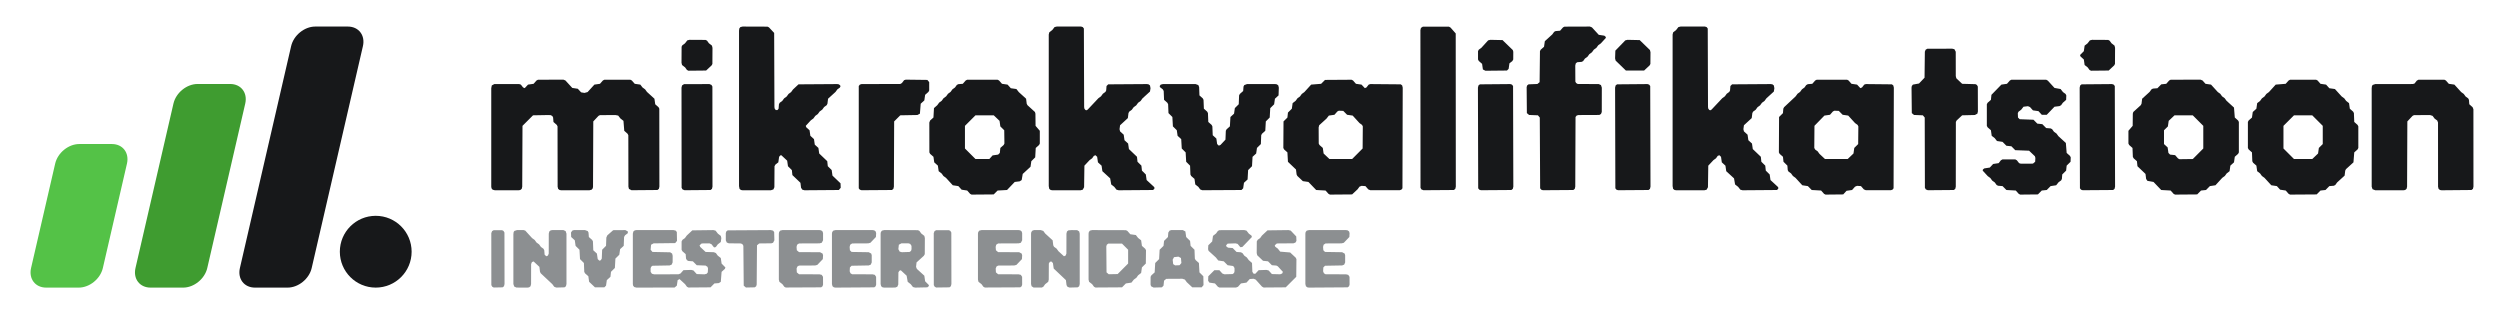
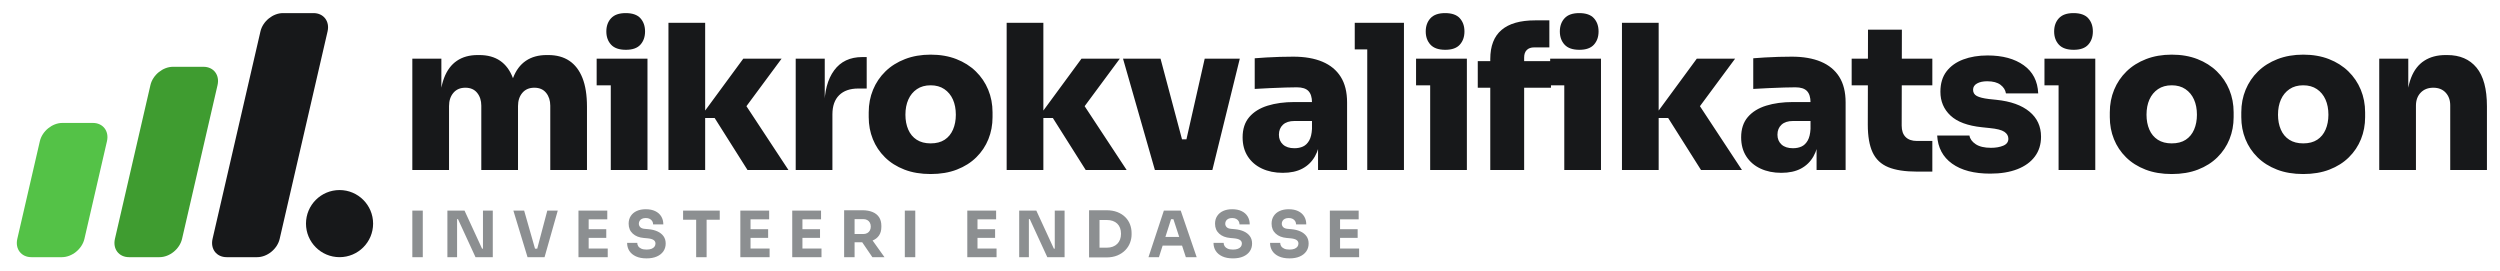
- <svg xmlns="http://www.w3.org/2000/svg" viewBox="-6.00 -6.00 565.03 71.00" role="img" aria-labelledby="tlk dlk" width="565" height="71">
-   <g transform="scale(1.475) translate(9.235,0)">
+ <svg xmlns="http://www.w3.org/2000/svg" viewBox="-6.00 -6.00 1147.22 124.00" role="img" aria-labelledby="tlk dlk" width="1147" height="124">
+   <g transform="scale(2.8) translate(9.235,0)">
    <g transform="skewX(-13)">
      <rect x="0.0" y="18.0" width="11.0" height="22.0" rx="3.0" fill="#54c247" />
      <rect x="16.0" y="8.8" width="11.0" height="31.2" rx="3.0" fill="#3f9c30" />
      <rect x="32.0" y="0.0" width="11.0" height="40.0" rx="3.0" fill="#17181a" />
    </g>
    <circle cx="44.27" cy="34.5" r="5.5" fill="#17181a" />
  </g>
-   <g transform="translate(105.03,0)">
-     <path d="M78.56,36.94L70.81,37.00L70.31,36.87L70.02,36.44L69.88,35.31L68.06,33.57L67.94,32.44L67.06,31.57L66.88,30.31L65.56,29.08L65.31,29.13L65.06,29.44L64.88,30.69L64.23,31.19L64.02,31.56L63.99,36.31L63.77,36.81L63.19,37.00L56.81,37.00L56.44,36.94L56.12,36.69L56.00,36.06L56.00,0.94L56.06,0.44L56.31,0.12L56.81,0.00L62.44,0.02L62.77,0.19L63.94,1.44L64.00,18.19L64.06,18.56L64.31,18.87L64.69,18.87L64.94,18.57L65.02,17.56L65.19,17.23L65.77,16.81L66.19,16.23L66.77,15.81L67.19,15.23L67.77,14.81L68.19,14.23L69.44,13.06L78.19,13.00L78.56,13.06L78.87,13.31L78.92,13.56L78.77,13.81L78.23,14.19L77.81,14.77L76.12,16.31L75.98,17.44L75.81,17.77L75.23,18.19L74.81,18.77L74.23,19.19L73.81,19.77L73.23,20.19L72.81,20.77L72.23,21.19L71.08,22.44L71.19,22.76L71.94,23.44L72.12,24.69L72.94,25.44L73.12,26.69L73.94,27.43L74.12,28.69L75.94,30.43L76.06,31.56L76.94,32.43L77.12,33.69L78.94,35.43L78.98,36.44L78.56,36.94Z M149.56,36.94L141.81,37.00L141.31,36.87L140.81,36.23L140.12,35.69L139.88,34.31L138.12,32.69L137.94,31.44L137.12,30.69L136.94,29.44L136.56,29.08L136.19,29.23L135.81,29.77L135.23,30.19L134.06,31.44L133.99,36.31L133.69,36.87L133.19,37.00L126.81,37.00L126.44,36.94L126.12,36.69L126.00,36.06L126.00,1.81L126.12,1.31L126.81,0.77L127.31,0.12L127.81,0.00L133.31,0.00L133.69,0.12L133.94,0.44L134.00,18.19L134.06,18.56L134.31,18.87L134.56,18.92L134.81,18.76L137.23,16.19L137.81,15.77L138.23,15.19L138.81,14.77L138.98,14.44L139.06,13.44L139.44,13.06L148.19,13.00L148.56,13.06L148.88,13.31L149.00,13.94L148.88,14.69L147.19,16.23L146.77,16.81L146.19,17.23L145.77,17.81L145.19,18.23L144.77,18.81L144.19,19.23L144.02,19.56L143.88,20.69L142.12,22.31L142.00,23.19L142.12,23.69L142.94,24.44L143.12,25.69L143.94,26.44L144.12,27.69L145.94,29.43L146.06,30.56L146.94,31.43L147.06,32.56L147.94,33.43L148.12,34.69L149.87,36.31L149.87,36.69L149.56,36.94Z M217.56,36.94L210.69,36.99L210.23,36.81L210.02,36.44L210.00,0.81L210.12,0.31L210.56,0.02L216.44,0.02L216.81,0.23L217.98,1.56L218.00,36.19L217.88,36.69L217.56,36.94Z M244.56,36.94L237.69,36.99L237.31,36.87L237.06,36.56L236.98,20.56L236.56,20.06L234.56,19.98L234.06,19.56L234.01,13.69L234.12,13.31L234.44,13.06L236.44,12.98L236.94,12.57L237.02,5.56L237.19,5.23L237.94,4.57L238.12,3.31L239.81,1.77L240.23,1.19L240.56,1.02L241.57,0.94L242.23,0.19L242.56,0.02L248.31,0.00L248.77,0.19L250.31,1.87L251.56,2.06L251.87,2.31L251.92,2.56L250.77,3.81L250.19,4.23L249.77,4.81L249.19,5.23L248.77,5.81L248.19,6.23L247.77,6.81L247.19,7.23L246.77,7.81L246.44,7.98L245.44,8.06L245.12,8.31L245.00,8.81L245.02,12.44L245.19,12.76L245.56,12.98L250.31,13.00L250.81,13.23L251.00,13.81L250.99,19.31L250.81,19.76L250.44,19.98L245.69,20.00L245.31,20.12L245.06,20.44L245.00,36.19L244.88,36.69L244.56,36.94Z M290.56,36.94L282.81,37.00L282.31,36.87L281.81,36.23L281.12,35.69L280.88,34.31L279.12,32.69L278.94,31.44L278.12,30.69L277.94,29.44L277.56,29.08L277.19,29.23L276.81,29.77L276.23,30.19L275.06,31.44L274.99,36.31L274.69,36.87L274.19,37.00L267.81,37.00L267.44,36.94L267.12,36.69L267.00,36.06L267.00,1.81L267.12,1.31L267.77,0.81L268.31,0.12L268.81,0.00L274.31,0.00L274.69,0.12L274.94,0.44L275.00,18.19L275.06,18.56L275.31,18.87L275.56,18.92L275.81,18.76L278.23,16.19L278.81,15.77L279.23,15.19L279.81,14.77L279.98,14.44L280.06,13.44L280.44,13.06L289.19,13.00L289.56,13.06L289.88,13.31L290.00,13.94L289.88,14.69L288.19,16.23L287.77,16.81L287.19,17.23L286.77,17.81L286.19,18.23L285.77,18.81L285.19,19.23L285.02,19.56L284.88,20.69L283.12,22.31L283.00,23.19L283.12,23.69L283.94,24.44L284.12,25.69L284.94,26.44L285.12,27.69L286.94,29.43L287.06,30.56L287.94,31.43L288.06,32.56L288.94,33.43L289.12,34.69L290.87,36.31L290.87,36.69L290.56,36.94Z M48.56,9.94L44.56,9.98L44.23,9.81L43.81,9.23L43.12,8.69L43.00,8.19L43.02,4.56L43.19,4.23L43.77,3.81L44.31,3.12L44.81,3.00L48.44,3.02L48.77,3.19L49.19,3.77L49.88,4.31L50.00,4.81L49.98,8.44L49.81,8.77L48.56,9.94Z M229.56,9.94L224.69,9.99L224.12,9.69L223.94,8.43L223.19,7.77L223.02,7.44L223.02,5.56L223.19,5.23L223.77,4.81L225.31,3.12L225.81,3.00L228.56,3.06L230.88,5.31L230.99,5.69L230.98,7.44L230.77,7.81L230.12,8.31L229.94,9.56L229.56,9.94Z M260.56,9.94L256.44,9.94L254.12,7.69L254.00,7.19L254.06,5.44L256.31,3.12L256.81,3.00L259.56,3.06L261.88,5.31L262.00,5.81L261.98,8.44L261.81,8.77L260.56,9.94Z M365.56,9.94L361.56,9.98L361.23,9.81L360.81,9.23L360.12,8.69L359.94,7.44L359.19,6.76L359.08,6.44L359.94,5.57L360.12,4.31L360.77,3.81L361.31,3.12L361.81,3.00L365.44,3.02L365.77,3.19L366.19,3.77L366.88,4.31L367.00,4.81L366.98,8.44L366.81,8.77L365.56,9.94Z M330.56,36.94L324.69,36.99L324.23,36.81L324.02,36.44L323.98,20.56L323.56,20.06L321.56,19.98L321.06,19.56L321.00,13.81L321.06,13.44L321.31,13.12L322.69,12.87L323.94,11.56L324.01,5.69L324.19,5.23L324.56,5.02L330.19,5.00L330.69,5.12L330.99,5.69L331.00,11.19L331.12,11.69L332.44,12.94L335.44,13.02L335.77,13.19L335.98,13.56L336.00,19.19L335.88,19.69L335.31,19.99L332.44,20.06L331.19,21.23L331.02,21.56L331.00,36.19L330.88,36.69L330.56,36.94Z M37.56,36.94L31.69,36.99L31.12,36.69L31.00,36.19L30.98,24.56L30.81,24.23L30.06,23.56L29.88,21.31L29.19,20.77L28.69,20.12L28.06,20.00L24.56,20.02L24.23,20.19L23.06,21.44L23.00,36.19L22.94,36.56L22.69,36.87L22.19,37.00L15.81,37.00L15.44,36.94L15.12,36.69L15.00,36.19L14.98,22.56L14.81,22.23L14.06,21.57L13.98,20.56L13.81,20.23L13.44,20.02L12.81,20.00L9.44,20.06L7.06,22.44L7.00,36.19L6.88,36.69L6.56,36.94L6.19,37.00L0.81,37.00L0.31,36.87L0.06,36.56L0.00,36.19L0.00,13.94L0.12,13.31L0.69,13.00L6.31,13.00L6.69,13.12L7.19,13.76L7.56,13.92L8.31,13.12L9.57,12.94L10.23,12.19L10.56,12.02L16.31,12.00L16.77,12.19L18.31,13.87L19.56,14.06L20.31,14.87L21.06,15.00L21.77,14.81L23.31,13.12L24.57,12.94L25.23,12.19L25.56,12.02L31.44,12.02L31.77,12.19L32.43,12.94L33.69,13.12L34.19,13.77L34.77,14.19L35.19,14.77L36.88,16.31L37.06,17.57L37.81,18.23L37.98,18.56L38.00,36.19L37.88,36.69L37.56,36.94Z M90.56,36.94L83.69,36.99L83.31,36.87L83.06,36.56L83.06,13.44L83.31,13.12L83.69,13.00L92.44,12.98L92.81,12.77L93.31,12.12L93.69,12.00L98.56,12.06L98.98,12.56L98.98,14.44L98.81,14.77L98.06,15.43L97.88,16.69L97.06,17.44L96.88,19.69L96.31,19.99L92.44,20.06L91.06,21.44L91.00,36.19L90.88,36.69L90.56,36.94Z M113.56,37.94L108.56,37.98L108.23,37.81L107.57,37.06L106.31,36.87L105.57,36.06L104.31,35.87L102.77,34.19L102.19,33.77L101.81,33.23L101.12,32.69L100.94,31.43L100.12,30.69L99.94,29.43L99.19,28.77L99.02,28.44L99.01,21.69L99.19,21.23L99.94,20.56L100.06,18.43L100.81,17.77L101.23,17.19L101.81,16.77L102.23,16.19L102.81,15.77L103.23,15.19L103.81,14.77L104.23,14.19L104.81,13.77L105.23,13.19L105.56,13.02L106.57,12.94L107.23,12.19L107.56,12.02L114.44,12.02L114.77,12.19L115.43,12.94L116.69,13.12L117.43,13.94L118.69,14.12L119.23,14.81L120.88,16.31L121.02,17.44L121.19,17.77L122.88,19.31L122.99,19.69L123.02,22.44L123.98,23.56L123.98,26.44L123.81,26.77L123.06,27.44L122.94,29.56L122.06,30.43L121.88,31.69L120.12,33.31L119.88,34.69L119.44,34.98L118.31,35.12L116.57,36.94L114.44,37.06L113.56,37.94Z M194.56,37.94L189.56,37.98L189.23,37.81L188.56,37.06L186.44,36.94L184.69,35.12L183.43,34.94L182.19,33.77L182.02,33.44L181.88,32.31L180.06,30.57L179.94,28.44L179.19,27.77L179.02,27.44L179.06,21.44L179.94,20.57L180.06,19.44L180.94,18.57L181.12,17.31L181.81,16.77L182.23,16.19L182.77,15.81L183.19,15.23L183.77,14.81L185.31,13.12L187.56,12.94L188.44,12.06L194.44,12.02L194.77,12.19L195.43,12.94L196.69,13.12L197.44,13.92L197.81,13.76L198.31,13.12L198.69,13.00L205.56,13.06L205.88,13.31L206.00,13.81L205.94,36.56L205.69,36.87L205.31,36.99L198.69,36.99L198.23,36.81L197.57,36.06L196.69,36.00L196.23,36.19L195.81,36.77L194.56,37.94Z M305.56,37.94L301.56,37.98L301.23,37.81L300.56,37.06L298.44,36.94L297.57,36.06L296.31,35.87L294.77,34.19L294.19,33.77L293.77,33.19L293.19,32.77L293.02,32.44L292.94,31.43L292.06,30.56L291.94,29.43L291.19,28.77L291.02,28.44L291.06,20.44L291.94,19.57L292.02,18.56L292.19,18.23L294.81,15.77L295.23,15.19L295.81,14.77L296.23,14.19L296.81,13.77L297.19,13.23L297.56,13.02L298.57,12.94L299.23,12.19L299.56,12.02L306.44,12.02L306.77,12.19L307.43,12.94L308.69,13.12L309.44,13.92L309.81,13.76L310.31,13.12L310.69,13.00L316.56,13.06L316.88,13.31L317.00,13.81L316.94,36.56L316.69,36.87L316.31,36.99L310.69,36.99L310.23,36.81L309.57,36.06L308.69,36.00L308.23,36.19L307.56,36.94L306.31,37.12L305.56,37.94Z M349.56,37.94L345.56,37.98L345.23,37.81L344.56,37.06L342.44,36.94L341.57,36.06L340.56,35.98L340.23,35.81L339.81,35.23L339.23,34.81L338.81,34.23L338.23,33.81L337.08,32.56L337.13,32.31L337.44,32.06L338.69,31.87L339.44,31.06L340.69,30.87L341.19,30.23L341.56,30.02L344.44,30.02L344.81,30.23L345.31,30.87L345.69,30.99L348.44,30.98L348.94,30.56L348.99,29.69L348.88,29.31L347.57,28.06L344.44,27.94L343.57,27.06L342.44,26.94L341.57,26.06L340.31,25.87L339.81,25.23L339.12,24.69L338.94,23.43L338.19,22.77L338.02,22.44L338.02,17.56L338.19,17.23L338.94,16.57L339.06,15.43L341.31,13.12L342.57,12.94L343.23,12.19L343.56,12.02L351.44,12.02L351.81,12.23L353.31,13.87L354.69,14.12L355.23,14.81L355.81,15.23L355.98,15.56L355.94,16.57L355.19,17.23L354.81,17.77L354.44,17.98L353.31,18.12L351.56,19.94L350.44,19.94L349.69,19.12L348.44,18.94L347.77,18.19L347.31,18.00L346.31,18.12L345.77,18.81L345.19,19.23L345.02,19.56L345.06,20.56L345.44,20.94L348.56,21.06L349.43,21.94L350.56,22.06L351.43,22.94L352.44,23.02L352.77,23.19L353.19,23.77L353.77,24.19L354.19,24.77L355.88,26.31L356.06,28.56L356.81,29.23L356.98,29.56L356.94,30.56L356.06,31.43L355.94,32.56L355.06,33.43L354.98,34.44L354.81,34.77L354.23,35.19L353.69,35.87L352.43,36.06L351.56,36.94L350.43,37.06L349.56,37.94Z M385.56,37.94L380.56,37.98L380.23,37.81L379.56,37.06L377.43,36.94L375.69,35.12L374.31,34.87L374.02,34.44L373.88,33.31L372.06,31.57L371.94,30.43L371.19,29.77L371.02,29.44L370.94,27.44L370.19,26.77L370.02,26.44L370.02,23.56L370.98,22.44L371.01,19.69L371.12,19.31L372.81,17.77L372.98,17.44L373.12,16.31L374.81,14.77L375.23,14.19L375.56,14.02L376.57,13.94L377.44,13.06L378.57,12.94L379.23,12.19L379.56,12.02L386.31,12.00L386.77,12.19L387.44,12.94L388.69,13.12L390.23,14.81L390.77,15.19L391.19,15.77L391.77,16.19L392.19,16.77L393.88,18.31L394.06,20.56L394.81,21.23L394.98,21.56L394.98,28.44L394.81,28.77L394.06,29.43L393.88,30.69L393.06,31.43L392.88,32.69L392.23,33.19L391.81,33.77L391.23,34.19L389.69,35.87L388.43,36.06L387.56,36.94L386.43,37.06L385.56,37.94Z M412.56,37.94L406.56,37.98L406.23,37.81L405.57,37.06L404.31,36.87L403.57,36.06L402.31,35.87L400.77,34.19L400.19,33.77L399.77,33.19L399.12,32.69L398.94,31.43L398.19,30.77L398.02,30.44L397.94,28.44L397.19,27.77L397.02,27.44L397.02,21.56L397.19,21.23L397.94,20.57L398.12,19.31L398.94,18.57L399.12,17.31L399.77,16.81L400.19,16.23L400.77,15.81L401.19,15.23L401.77,14.81L403.31,13.12L405.56,12.94L406.23,12.19L406.56,12.02L412.44,12.02L412.77,12.19L413.43,12.94L414.69,13.12L415.43,13.94L416.69,14.12L418.23,15.81L418.81,16.23L419.23,16.81L419.88,17.31L420.06,18.57L420.81,19.23L420.98,19.56L421.06,21.56L421.81,22.23L421.98,22.56L421.98,27.44L421.81,27.77L421.06,28.44L420.88,30.69L419.19,32.23L419.02,32.56L418.88,33.69L417.19,35.23L416.77,35.81L416.44,35.98L415.43,36.06L414.56,36.94L413.43,37.06L412.56,37.94Z M447.56,36.94L440.81,37.00L440.44,36.94L440.12,36.69L440.00,36.19L439.99,21.69L439.81,21.23L439.23,20.81L438.77,20.19L438.19,20.00L434.56,20.02L434.23,20.19L433.06,21.44L433.00,36.19L432.88,36.69L432.56,36.94L432.19,37.00L425.81,37.00L425.19,36.76L425.00,36.19L425.00,13.94L425.06,13.44L425.23,13.19L425.81,13.00L434.31,12.99L434.69,12.87L435.19,12.23L435.56,12.02L441.44,12.02L441.77,12.19L442.43,12.94L443.69,13.12L445.23,14.81L445.81,15.23L446.23,15.81L446.81,16.23L446.98,16.56L447.06,17.56L447.81,18.23L447.99,18.69L448.00,36.19L447.88,36.69L447.56,36.94Z M49.56,36.94L43.69,36.99L43.23,36.81L43.02,36.44L43.00,13.81L43.12,13.31L43.56,13.02L49.31,13.00L49.77,13.19L49.98,13.56L50.00,36.19L49.88,36.69L49.56,36.94Z M169.56,36.94L160.69,36.99L160.23,36.81L159.81,36.23L159.12,35.69L158.94,34.43L158.19,33.77L158.02,33.44L157.94,31.44L157.06,30.56L156.94,28.44L156.06,27.56L155.94,25.44L155.12,24.69L154.94,23.43L154.06,22.56L153.94,20.44L153.06,19.56L152.98,17.56L152.81,17.23L152.06,16.56L151.98,14.56L151.77,14.19L151.13,13.69L151.08,13.44L151.31,13.12L151.81,13.00L159.19,13.00L159.81,13.23L159.99,13.69L160.06,15.56L160.81,16.23L160.98,16.56L161.06,18.56L161.81,19.23L161.98,19.56L162.06,21.56L162.81,22.23L162.98,22.56L163.06,24.56L163.88,25.31L164.06,26.56L164.44,26.92L164.81,26.76L165.94,25.56L166.02,23.56L166.19,23.23L166.94,22.56L167.06,20.44L167.88,19.69L168.06,18.43L168.94,17.56L169.02,15.56L169.19,15.23L169.94,14.57L170.02,13.56L170.19,13.23L170.81,13.00L177.19,13.00L177.56,13.06L177.88,13.31L178.00,13.81L177.94,15.56L177.12,16.31L176.94,17.57L176.06,18.44L175.94,20.56L175.06,21.44L174.94,23.56L174.19,24.23L174.02,24.56L173.94,26.56L173.06,27.43L172.88,28.69L172.06,29.44L171.94,31.56L171.06,32.44L170.94,34.56L170.12,35.31L169.94,36.56L169.56,36.94Z M230.56,36.94L223.69,36.99L223.31,36.87L223.06,36.56L223.00,13.81L223.12,13.31L223.44,13.06L230.31,13.00L230.69,13.12L230.94,13.44L231.00,36.19L230.88,36.69L230.56,36.94Z M261.56,36.94L254.69,36.99L254.31,36.87L254.06,36.56L254.00,13.81L254.12,13.31L254.44,13.06L261.31,13.00L261.69,13.12L261.94,13.44L262.00,36.19L261.88,36.69L261.56,36.94Z M366.56,36.94L359.69,36.99L359.31,36.87L359.06,36.56L359.00,13.81L359.12,13.31L359.44,13.06L366.31,13.00L366.69,13.12L366.94,13.44L367.00,36.19L366.88,36.69L366.56,36.94Z M194.57,29.94L196.94,27.56L196.98,22.56L196.81,22.23L196.23,21.81L194.69,20.12L193.43,19.94L192.56,19.06L191.56,19.02L191.23,19.19L190.57,19.94L189.31,20.12L188.77,20.81L187.12,22.31L187.00,22.81L187.02,26.44L187.19,26.77L187.94,27.43L188.12,28.69L189.44,29.94L194.57,29.94Z M306.57,29.94L307.88,28.69L308.06,27.43L308.94,26.56L308.98,22.56L308.81,22.23L308.23,21.81L306.69,20.12L305.43,19.94L304.56,19.06L303.56,19.02L303.23,19.19L302.57,19.94L301.31,20.12L299.06,22.43L299.02,27.44L299.23,27.81L299.77,28.19L300.19,28.77L301.44,29.94L306.57,29.94Z M112.57,29.94L113.31,29.12L114.56,28.94L114.94,28.57L115.06,27.43L115.81,26.77L115.98,26.44L115.94,23.44L115.06,22.57L114.88,21.31L113.57,20.06L109.44,20.06L107.06,22.44L107.06,27.56L109.44,29.94L112.57,29.94Z M384.57,29.94L386.94,27.56L386.94,22.44L384.56,20.06L380.44,20.06L379.12,21.31L378.94,22.57L378.06,23.44L378.06,26.56L378.88,27.31L379.06,28.56L379.43,28.94L380.57,29.06L381.23,29.81L381.56,29.98L384.57,29.94Z M411.57,29.94L412.88,28.69L413.06,27.43L413.94,26.56L413.94,22.44L411.56,20.06L407.44,20.06L405.06,22.44L405.06,27.56L407.44,29.94L411.57,29.94Z" fill="#17181a" fill-rule="evenodd" />
-     <path d="M2.56,58.94L0.56,58.98L0.23,58.81L0.02,58.44L0.01,46.69L0.19,46.23L0.56,46.02L2.44,46.02L2.77,46.19L2.98,46.56L3.00,58.19L2.88,58.69L2.56,58.94Z M16.56,58.94L14.69,58.99L14.23,58.81L13.81,58.23L11.19,55.77L11.02,55.44L10.88,54.31L9.56,53.08L9.19,53.24L9.01,53.69L9.00,58.19L8.88,58.69L8.56,58.94L8.19,59.00L5.69,58.99L5.19,58.76L5.00,58.19L5.00,46.94L5.06,46.44L5.23,46.19L5.81,46.00L7.31,46.00L7.69,46.12L9.23,47.81L9.81,48.23L10.23,48.81L10.81,49.23L11.23,49.81L11.81,50.23L11.98,50.56L12.06,51.56L12.44,51.92L12.81,51.76L12.99,51.31L13.00,46.81L13.12,46.31L13.44,46.06L13.81,46.00L16.31,46.00L16.81,46.23L17.00,46.81L17.00,58.19L16.88,58.69L16.56,58.94Z M25.56,58.94L23.44,58.94L22.12,57.69L21.94,56.43L21.19,55.77L21.02,55.44L20.94,53.44L20.06,52.56L19.94,50.44L19.06,49.57L18.88,48.31L18.06,47.56L18.02,46.56L18.31,46.12L18.69,46.00L21.19,46.00L21.81,46.23L21.98,46.56L22.06,47.57L22.81,48.23L22.98,48.56L23.06,50.56L23.88,51.31L24.06,52.56L24.44,52.92L24.76,52.81L24.98,52.44L25.06,50.44L25.94,49.56L26.01,47.69L26.23,47.19L27.56,46.02L30.31,46.00L30.87,46.31L30.87,46.69L30.23,47.19L30.02,47.56L29.94,49.56L29.12,50.31L28.94,51.57L28.06,52.44L27.94,54.56L27.06,55.43L26.94,56.56L26.12,57.31L25.94,58.56L25.56,58.94Z M49.56,58.94L44.56,58.98L44.23,58.81L43.81,58.23L42.56,57.08L42.13,57.31L41.94,58.56L41.44,58.98L32.81,59.00L32.31,58.87L32.06,58.56L32.00,58.19L32.00,46.81L32.12,46.31L32.44,46.06L32.81,46.00L41.19,46.00L41.69,46.12L41.94,46.44L41.98,48.44L41.57,48.94L36.69,49.00L36.12,49.31L36.02,50.44L36.43,50.94L40.44,51.02L40.88,51.31L41.00,51.81L40.99,53.31L40.77,53.81L40.31,53.99L36.44,54.06L36.12,54.31L36.01,54.69L36.02,55.44L36.31,55.87L36.81,56.00L42.31,55.99L42.77,55.81L43.44,55.06L45.19,55.00L45.69,55.12L46.44,55.94L48.19,56.00L48.69,55.87L48.94,55.56L48.99,54.69L48.88,54.31L48.44,54.02L46.44,53.94L45.57,53.06L44.56,52.98L44.23,52.81L44.02,52.44L43.94,51.43L43.19,50.77L43.02,50.44L43.02,48.56L43.23,48.19L43.77,47.81L44.19,47.23L45.44,46.06L50.19,46.00L50.69,46.12L51.23,46.81L51.88,47.31L52.00,47.81L51.88,48.69L51.19,49.23L50.81,49.76L50.56,49.92L50.31,49.87L49.77,49.19L49.31,49.00L47.56,49.02L47.08,49.44L47.23,49.81L48.44,50.94L50.31,51.00L50.77,51.19L51.19,51.77L51.88,52.31L52.06,53.57L52.92,54.44L52.81,54.76L52.06,55.44L51.88,57.69L51.44,57.98L50.43,58.06L49.56,58.94Z M59.56,58.94L57.56,58.98L57.06,58.56L56.98,49.56L56.81,49.23L56.44,49.02L53.69,48.99L53.23,48.81L53.01,48.31L53.01,46.69L53.12,46.31L53.44,46.06L63.19,46.00L63.69,46.12L63.94,46.44L63.99,48.31L63.69,48.87L63.31,48.99L60.56,49.02L60.06,49.44L59.99,58.31L59.88,58.69L59.56,58.94Z M74.56,58.94L66.56,58.98L66.23,58.81L65.81,58.23L65.12,57.69L65.00,57.19L65.00,46.81L65.06,46.44L65.31,46.12L65.81,46.00L74.19,46.00L74.56,46.06L74.88,46.31L74.99,46.69L74.99,48.31L74.69,48.87L74.19,49.00L69.56,49.02L69.12,49.31L69.00,49.81L69.06,50.56L69.56,50.98L74.31,51.00L74.88,51.31L74.99,51.69L74.94,52.56L73.69,53.87L73.19,54.00L69.56,54.02L69.19,54.23L69.01,54.69L69.06,55.56L69.56,55.98L74.19,56.00L74.69,56.12L74.98,56.56L74.99,58.31L74.88,58.69L74.56,58.94Z M86.56,58.94L77.81,59.00L77.44,58.94L77.12,58.69L77.00,58.19L77.00,46.81L77.06,46.44L77.31,46.12L77.81,46.00L86.19,46.00L86.56,46.06L86.88,46.31L86.99,46.69L86.94,47.56L85.69,48.87L85.19,49.00L81.56,49.02L81.12,49.31L81.00,49.81L81.06,50.56L81.44,50.94L85.31,51.00L85.88,51.31L85.99,51.69L85.99,53.31L85.77,53.81L85.31,53.99L81.44,54.06L81.06,54.44L81.01,55.31L81.19,55.76L81.56,55.98L86.19,56.00L86.69,56.12L86.98,56.56L86.99,58.31L86.88,58.69L86.56,58.94Z M98.56,58.94L95.81,59.00L95.31,58.87L94.81,58.23L94.12,57.69L93.88,56.31L92.56,55.08L92.24,55.19L92.02,55.56L91.99,58.31L91.77,58.81L91.31,58.99L88.81,59.00L88.44,58.94L88.12,58.69L88.00,58.19L88.00,46.81L88.06,46.44L88.31,46.12L88.81,46.00L96.44,46.02L96.77,46.19L97.19,46.77L97.88,47.31L98.00,47.81L97.98,51.44L97.77,51.81L96.12,53.31L96.01,54.31L96.19,54.77L97.88,56.31L98.06,57.57L98.92,58.44L98.87,58.69L98.56,58.94Z M103.56,58.94L100.56,58.98L100.23,58.81L100.02,58.44L100.01,46.69L100.19,46.23L100.56,46.02L103.44,46.02L103.77,46.19L103.98,46.56L104.00,58.19L103.88,58.69L103.56,58.94Z M119.56,58.94L111.56,58.98L111.23,58.81L110.81,58.23L110.12,57.69L110.00,57.19L110.00,46.81L110.06,46.44L110.31,46.12L110.81,46.00L119.19,46.00L119.56,46.06L119.88,46.31L119.99,46.69L119.99,48.31L119.69,48.87L119.19,49.00L114.56,49.02L114.12,49.31L114.00,49.81L114.06,50.56L114.56,50.98L119.31,51.00L119.88,51.31L119.99,51.69L119.94,52.56L118.69,53.87L118.19,54.00L114.56,54.02L114.19,54.23L114.01,54.69L114.06,55.56L114.56,55.98L119.19,56.00L119.69,56.12L119.98,56.56L119.99,58.31L119.88,58.69L119.56,58.94Z M132.56,58.94L130.69,58.99L130.23,58.81L130.02,58.44L129.88,57.31L127.12,54.69L126.94,53.44L126.56,53.08L126.24,53.19L126.02,53.56L126.00,57.19L125.88,57.69L125.19,58.23L124.77,58.81L124.44,58.98L122.56,58.98L122.12,58.69L122.00,58.19L122.00,46.81L122.06,46.44L122.31,46.12L122.69,46.00L124.19,46.00L124.77,46.19L125.19,46.77L126.88,48.31L127.02,49.44L127.19,49.77L127.77,50.19L128.19,50.77L129.44,51.92L129.81,51.76L129.99,51.31L130.00,46.81L130.12,46.31L130.44,46.06L131.19,46.00L132.44,46.02L132.88,46.31L133.00,46.81L133.00,58.19L132.88,58.69L132.56,58.94Z M142.56,58.94L136.56,58.98L136.23,58.81L135.81,58.23L135.12,57.69L135.00,57.19L135.00,46.81L135.06,46.44L135.31,46.12L135.81,46.00L143.44,46.02L143.77,46.19L144.43,46.94L145.69,47.12L146.19,47.77L146.88,48.31L147.06,49.57L147.81,50.23L147.98,50.56L147.94,53.56L147.06,54.43L146.88,55.69L146.19,56.23L145.81,56.77L145.23,57.19L144.69,57.87L143.43,58.06L142.56,58.94Z M160.56,58.94L158.44,58.94L157.19,57.77L156.77,57.19L156.19,57.00L152.56,57.02L152.06,57.43L151.94,58.56L151.57,58.94L149.69,58.99L149.12,58.69L149.01,58.31L149.02,56.56L149.19,56.23L149.94,55.56L150.06,53.44L150.94,52.56L151.06,50.44L151.94,49.57L152.06,48.44L152.94,47.57L153.02,46.56L153.31,46.12L153.69,46.00L156.31,46.00L156.88,46.31L157.06,47.57L157.94,48.44L158.06,49.57L158.94,50.44L159.02,52.44L159.19,52.77L159.94,53.44L160.06,55.56L160.94,56.44L160.98,58.44L160.56,58.94Z M179.56,58.94L174.56,58.98L174.19,58.77L172.77,57.19L172.31,57.00L171.43,57.06L170.69,57.87L169.44,58.06L168.77,58.81L168.31,58.99L164.56,58.98L164.23,58.81L163.57,58.06L162.31,57.87L162.02,57.44L162.06,56.44L163.44,55.06L164.56,55.06L165.23,55.81L165.69,55.99L167.56,55.94L167.88,55.69L167.99,55.31L167.98,54.56L167.69,54.12L166.43,53.94L165.56,53.06L164.31,52.87L163.77,52.19L162.12,50.69L162.01,50.31L162.06,49.44L162.94,48.57L163.12,47.31L163.81,46.77L164.23,46.19L164.56,46.02L170.19,46.00L170.69,46.12L171.23,46.81L171.81,47.24L171.92,47.56L169.76,49.81L169.31,49.87L168.69,49.12L168.19,49.00L166.44,49.06L166.08,49.44L166.19,49.76L166.56,49.98L167.57,50.06L168.44,50.94L169.44,51.02L169.81,51.23L170.19,51.77L170.77,52.19L171.19,52.77L171.94,53.43L172.02,55.44L172.31,55.87L172.69,55.87L173.44,55.06L175.19,55.00L175.69,55.12L176.44,55.94L178.31,55.99L178.76,55.81L178.92,55.44L177.77,54.19L177.44,54.02L176.43,53.94L175.56,53.06L174.43,52.94L173.12,51.69L173.00,51.19L173.02,48.56L173.23,48.19L173.77,47.81L174.19,47.23L175.44,46.06L180.19,46.00L180.69,46.12L181.94,47.44L181.98,48.44L181.77,48.81L181.31,48.99L177.56,49.02L177.08,49.44L177.19,49.76L177.77,50.19L178.31,50.87L180.56,51.06L181.81,52.23L181.98,52.56L181.94,56.56L179.56,58.94Z M193.56,58.94L184.81,59.00L184.44,58.94L184.12,58.69L184.00,58.19L184.00,46.81L184.06,46.44L184.31,46.12L184.81,46.00L193.19,46.00L193.56,46.06L193.88,46.31L193.99,46.69L193.94,47.56L192.69,48.87L192.19,49.00L188.56,49.02L188.12,49.31L188.00,49.81L188.06,50.56L188.44,50.94L192.31,51.00L192.88,51.31L192.99,51.69L192.99,53.31L192.77,53.81L192.31,53.99L188.44,54.06L188.06,54.44L188.01,55.31L188.19,55.76L188.56,55.98L193.19,56.00L193.69,56.12L193.98,56.56L193.99,58.31L193.88,58.69L193.56,58.94Z M94.57,50.94L94.88,50.69L94.99,50.31L94.98,49.56L94.69,49.12L94.31,49.00L92.69,49.00L92.12,49.31L92.01,50.31L92.31,50.87L92.81,51.00L94.57,50.94Z M141.57,55.94L143.94,53.56L143.94,50.44L142.56,49.06L139.44,49.06L139.12,49.31L139.01,49.69L139.06,55.56L139.56,55.98L141.57,55.94Z M155.57,53.94L155.98,53.44L155.88,52.31L155.31,52.00L154.31,52.12L154.01,52.69L154.12,53.69L154.56,53.98L155.57,53.94Z" fill="#8c8f91" fill-rule="evenodd" />
-   </g>
+   <path d="M183.213,72.000L183.213,20.915L196.540,20.915L196.540,42.941L195.799,42.941Q195.799,34.982 197.789,29.753Q199.779,24.524 203.666,21.887Q207.553,19.249 213.198,19.249L213.938,19.249Q219.676,19.249 223.517,21.887Q227.357,24.524 229.347,29.753Q231.337,34.982 231.337,42.941L227.450,42.941Q227.450,34.982 229.439,29.753Q231.429,24.524 235.316,21.887Q239.203,19.249 244.848,19.249L245.589,19.249Q251.326,19.249 255.260,21.887Q259.193,24.524 261.275,29.753Q263.357,34.982 263.357,42.941L263.357,72.000L246.514,72.000L246.514,42.478Q246.514,38.961 244.617,36.602Q242.720,34.242 239.203,34.242Q235.686,34.242 233.697,36.602Q231.707,38.961 231.707,42.663L231.707,72.000L214.864,72.000L214.864,42.478Q214.864,38.961 212.966,36.602Q211.069,34.242 207.553,34.242Q204.036,34.242 202.046,36.602Q200.056,38.961 200.056,42.663L200.056,72.000ZM274.278,72.000L274.278,20.915L291.121,20.915L291.121,72.000ZM267.799,33.131L267.799,20.915L291.121,20.915L291.121,33.131ZM281.218,16.843Q276.591,16.843 274.416,14.483Q272.242,12.123 272.242,8.422Q272.242,4.720 274.416,2.360Q276.591,0.000 281.126,0.000Q285.753,0.000 287.882,2.360Q290.010,4.720 290.010,8.422Q290.010,12.123 287.882,14.483Q285.753,16.843 281.218,16.843ZM337.023,72.000L321.938,48.123L315.090,48.123L335.080,20.915L352.663,20.915L333.691,46.550L333.691,38.406L355.810,72.000ZM300.745,72.000L300.745,4.442L317.589,4.442L317.589,72.000ZM359.141,72.000L359.141,20.915L372.468,20.915L372.468,43.126L372.283,43.126Q372.283,32.391 376.771,26.283Q381.260,20.175 389.681,20.175L391.717,20.175L391.717,34.612L387.830,34.612Q382.185,34.612 379.085,37.666Q375.984,40.720 375.984,46.458L375.984,72.000ZM421.054,73.851Q414.298,73.851 409.023,71.815Q403.748,69.779 400.092,66.170Q396.437,62.560 394.540,57.841Q392.643,53.121 392.643,47.753L392.643,45.532Q392.643,39.979 394.632,35.167Q396.622,30.355 400.324,26.746Q404.026,23.136 409.301,21.100Q414.576,19.064 421.054,19.064Q427.625,19.064 432.853,21.100Q438.082,23.136 441.784,26.746Q445.486,30.355 447.475,35.167Q449.465,39.979 449.465,45.532L449.465,47.753Q449.465,53.121 447.568,57.841Q445.671,62.560 442.015,66.170Q438.360,69.779 433.085,71.815Q427.810,73.851 421.054,73.851ZM421.054,59.784Q424.941,59.784 427.486,58.118Q430.031,56.452 431.326,53.445Q432.622,50.437 432.622,46.643Q432.622,42.663 431.280,39.656Q429.938,36.648 427.347,34.889Q424.756,33.131 421.054,33.131Q417.352,33.131 414.761,34.889Q412.170,36.648 410.828,39.656Q409.486,42.663 409.486,46.643Q409.486,50.437 410.781,53.445Q412.077,56.452 414.668,58.118Q417.260,59.784 421.054,59.784ZM492.221,72.000L477.136,48.123L470.288,48.123L490.278,20.915L507.861,20.915L488.889,46.550L488.889,38.406L511.008,72.000ZM455.943,72.000L455.943,4.442L472.787,4.442L472.787,72.000ZM523.964,72.000L509.342,20.915L526.555,20.915L540.159,72.000ZM529.331,72.000L529.331,57.933L545.712,57.933L545.712,72.000ZM535.254,72.000L546.822,20.915L562.925,20.915L550.339,72.000ZM598.833,72.000L598.833,57.008L596.056,57.008L596.056,40.997Q596.056,37.481 594.437,35.769Q592.817,34.057 589.116,34.057Q587.357,34.057 583.933,34.149Q580.509,34.242 576.715,34.427Q572.920,34.612 569.774,34.797L569.774,20.730Q571.995,20.545 575.049,20.360Q578.103,20.175 581.388,20.082Q584.673,19.990 587.450,19.990Q595.316,19.990 600.822,22.303Q606.329,24.617 609.244,29.244Q612.159,33.871 612.159,40.997L612.159,72.000ZM582.637,73.296Q577.270,73.296 573.105,71.352Q568.941,69.409 566.581,65.753Q564.221,62.098 564.221,57.008Q564.221,51.270 567.275,47.707Q570.329,44.144 575.697,42.478Q581.064,40.812 588.005,40.812L597.907,40.812L597.907,49.512L588.005,49.512Q584.581,49.512 582.730,51.224Q580.879,52.936 580.879,55.805Q580.879,58.581 582.730,60.293Q584.581,62.005 588.005,62.005Q590.226,62.005 591.938,61.219Q593.650,60.432 594.761,58.488Q595.871,56.545 596.056,53.121L599.943,56.823Q599.481,62.098 597.398,65.753Q595.316,69.409 591.661,71.352Q588.005,73.296 582.637,73.296ZM621.414,72.000L621.414,4.442L638.257,4.442L638.257,72.000ZM615.676,16.658L615.676,4.442L638.257,4.442L638.257,16.658ZM650.288,72.000L650.288,20.915L667.131,20.915L667.131,72.000ZM643.810,33.131L643.810,20.915L667.131,20.915L667.131,33.131ZM657.229,16.843Q652.601,16.843 650.427,14.483Q648.252,12.123 648.252,8.422Q648.252,4.720 650.427,2.360Q652.601,0.000 657.136,0.000Q661.763,0.000 663.892,2.360Q666.020,4.720 666.020,8.422Q666.020,12.123 663.892,14.483Q661.763,16.843 657.229,16.843ZM677.866,72.000L677.866,21.100Q677.866,12.123 683.049,7.728Q688.231,3.332 698.411,3.332L704.982,3.332L704.982,15.733L698.041,15.733Q695.820,15.733 694.617,16.936Q693.414,18.139 693.414,20.360L693.414,72.000ZM672.128,34.242L672.128,22.026L705.722,22.026L705.722,34.242ZM711.830,72.000L711.830,20.915L728.673,20.915L728.673,72.000ZM705.352,33.131L705.352,20.915L728.673,20.915L728.673,33.131ZM718.771,16.843Q714.144,16.843 711.969,14.483Q709.794,12.123 709.794,8.422Q709.794,4.720 711.969,2.360Q714.144,0.000 718.679,0.000Q723.306,0.000 725.434,2.360Q727.563,4.720 727.563,8.422Q727.563,12.123 725.434,14.483Q723.306,16.843 718.771,16.843ZM774.576,72.000L759.491,48.123L752.643,48.123L772.632,20.915L790.216,20.915L771.244,46.550L771.244,38.406L793.362,72.000ZM738.298,72.000L738.298,4.442L755.141,4.442L755.141,72.000ZM827.604,72.000L827.604,57.008L824.828,57.008L824.828,40.997Q824.828,37.481 823.208,35.769Q821.589,34.057 817.887,34.057Q816.128,34.057 812.704,34.149Q809.280,34.242 805.486,34.427Q801.691,34.612 798.545,34.797L798.545,20.730Q800.766,20.545 803.820,20.360Q806.874,20.175 810.159,20.082Q813.445,19.990 816.221,19.990Q824.087,19.990 829.594,22.303Q835.100,24.617 838.015,29.244Q840.930,33.871 840.930,40.997L840.930,72.000ZM811.409,73.296Q806.041,73.296 801.876,71.352Q797.712,69.409 795.352,65.753Q792.992,62.098 792.992,57.008Q792.992,51.270 796.046,47.707Q799.100,44.144 804.468,42.478Q809.835,40.812 816.776,40.812L826.679,40.812L826.679,49.512L816.776,49.512Q813.352,49.512 811.501,51.224Q809.650,52.936 809.650,55.805Q809.650,58.581 811.501,60.293Q813.352,62.005 816.776,62.005Q818.997,62.005 820.709,61.219Q822.421,60.432 823.532,58.488Q824.643,56.545 824.828,53.121L828.715,56.823Q828.252,62.098 826.170,65.753Q824.087,69.409 820.432,71.352Q816.776,73.296 811.409,73.296ZM873.784,72.740Q865.455,72.740 860.504,70.704Q855.553,68.668 853.331,63.949Q851.110,59.229 851.110,51.177L851.203,7.589L866.751,7.589L866.658,51.640Q866.658,55.064 868.463,56.869Q870.267,58.674 873.691,58.674L880.725,58.674L880.725,72.740ZM843.707,33.131L843.707,20.915L880.725,20.915L880.725,33.131ZM907.285,73.666Q896.180,73.666 889.794,69.085Q883.409,64.504 882.946,56.175L897.753,56.175Q898.123,58.488 900.622,60.154Q903.121,61.820 907.655,61.820Q910.894,61.820 913.254,60.848Q915.614,59.877 915.614,57.656Q915.614,55.712 913.763,54.463Q911.912,53.213 907.008,52.751L903.491,52.380Q893.681,51.362 889.054,47.013Q884.427,42.663 884.427,36.093Q884.427,30.447 887.203,26.792Q889.979,23.136 894.884,21.285Q899.789,19.434 906.082,19.434Q916.355,19.434 922.648,23.923Q928.941,28.411 929.311,36.833L914.504,36.833Q914.134,34.519 912.005,32.900Q909.876,31.280 905.897,31.280Q903.028,31.280 901.224,32.298Q899.419,33.316 899.419,35.167Q899.419,37.111 901.131,38.036Q902.843,38.961 906.637,39.424L910.154,39.794Q919.964,40.812 925.285,45.208Q930.607,49.604 930.607,56.730Q930.607,62.005 927.784,65.799Q924.961,69.594 919.733,71.630Q914.504,73.666 907.285,73.666ZM938.658,72.000L938.658,20.915L955.501,20.915L955.501,72.000ZM932.180,33.131L932.180,20.915L955.501,20.915L955.501,33.131ZM945.599,16.843Q940.972,16.843 938.797,14.483Q936.622,12.123 936.622,8.422Q936.622,4.720 938.797,2.360Q940.972,0.000 945.506,0.000Q950.134,0.000 952.262,2.360Q954.391,4.720 954.391,8.422Q954.391,12.123 952.262,14.483Q950.134,16.843 945.599,16.843ZM990.576,73.851Q983.820,73.851 978.545,71.815Q973.270,69.779 969.614,66.170Q965.959,62.560 964.062,57.841Q962.164,53.121 962.164,47.753L962.164,45.532Q962.164,39.979 964.154,35.167Q966.144,30.355 969.846,26.746Q973.547,23.136 978.822,21.100Q984.098,19.064 990.576,19.064Q997.146,19.064 1002.375,21.100Q1007.604,23.136 1011.306,26.746Q1015.008,30.355 1016.997,35.167Q1018.987,39.979 1018.987,45.532L1018.987,47.753Q1018.987,53.121 1017.090,57.841Q1015.193,62.560 1011.537,66.170Q1007.882,69.779 1002.607,71.815Q997.331,73.851 990.576,73.851ZM990.576,59.784Q994.463,59.784 997.008,58.118Q999.553,56.452 1000.848,53.445Q1002.144,50.437 1002.144,46.643Q1002.144,42.663 1000.802,39.656Q999.460,36.648 996.869,34.889Q994.278,33.131 990.576,33.131Q986.874,33.131 984.283,34.889Q981.691,36.648 980.349,39.656Q979.008,42.663 979.008,46.643Q979.008,50.437 980.303,53.445Q981.599,56.452 984.190,58.118Q986.781,59.784 990.576,59.784ZM1050.915,73.851Q1044.159,73.851 1038.884,71.815Q1033.609,69.779 1029.954,66.170Q1026.298,62.560 1024.401,57.841Q1022.504,53.121 1022.504,47.753L1022.504,45.532Q1022.504,39.979 1024.493,35.167Q1026.483,30.355 1030.185,26.746Q1033.887,23.136 1039.162,21.100Q1044.437,19.064 1050.915,19.064Q1057.486,19.064 1062.715,21.100Q1067.943,23.136 1071.645,26.746Q1075.347,30.355 1077.337,35.167Q1079.326,39.979 1079.326,45.532L1079.326,47.753Q1079.326,53.121 1077.429,57.841Q1075.532,62.560 1071.876,66.170Q1068.221,69.779 1062.946,71.815Q1057.671,73.851 1050.915,73.851ZM1050.915,59.784Q1054.802,59.784 1057.347,58.118Q1059.892,56.452 1061.188,53.445Q1062.483,50.437 1062.483,46.643Q1062.483,42.663 1061.141,39.656Q1059.799,36.648 1057.208,34.889Q1054.617,33.131 1050.915,33.131Q1047.213,33.131 1044.622,34.889Q1042.031,36.648 1040.689,39.656Q1039.347,42.663 1039.347,46.643Q1039.347,50.437 1040.643,53.445Q1041.938,56.452 1044.529,58.118Q1047.121,59.784 1050.915,59.784ZM1085.804,72.000L1085.804,20.915L1099.131,20.915L1099.131,42.848L1098.391,42.848Q1098.391,34.889 1100.427,29.661Q1102.463,24.432 1106.488,21.841Q1110.514,19.249 1116.252,19.249L1116.992,19.249Q1125.691,19.249 1130.457,25.033Q1135.224,30.817 1135.224,42.756L1135.224,72.000L1118.380,72.000L1118.380,42.293Q1118.380,38.776 1116.298,36.509Q1114.216,34.242 1110.607,34.242Q1106.997,34.242 1104.822,36.509Q1102.648,38.776 1102.648,42.478L1102.648,72.000Z" fill="#17181a" />
+   <path d="M183.213,112.000L183.213,90.644L188.011,90.644L188.011,112.000ZM199.304,112.000L199.304,90.644L207.173,90.644L215.219,108.109L216.213,108.109L215.628,108.636L215.628,90.644L220.133,90.644L220.133,112.000L212.205,112.000L204.160,94.535L203.165,94.535L203.750,94.008L203.750,112.000ZM236.078,112.000L229.583,90.644L234.527,90.644L239.676,108.665L238.564,108.109L241.548,108.109L240.378,108.665L245.147,90.644L249.945,90.644L243.889,112.000ZM259.453,112.000L259.453,90.644L264.133,90.644L264.133,112.000ZM263.548,112.000L263.548,108.021L272.881,108.021L272.881,112.000ZM263.548,103.136L263.548,99.157L272.208,99.157L272.208,103.136ZM263.548,94.622L263.548,90.644L272.676,90.644L272.676,94.622ZM290.697,112.556Q287.801,112.556 285.812,111.634Q283.822,110.713 282.798,109.118Q281.774,107.524 281.774,105.447L286.426,105.447Q286.426,106.266 286.879,106.968Q287.333,107.670 288.269,108.094Q289.205,108.519 290.697,108.519Q292.043,108.519 292.950,108.168Q293.857,107.816 294.325,107.188Q294.793,106.559 294.793,105.739Q294.793,104.715 293.915,104.116Q293.038,103.516 291.078,103.340L289.469,103.194Q286.280,102.931 284.378,101.205Q282.477,99.479 282.477,96.641Q282.477,94.593 283.457,93.101Q284.437,91.609 286.192,90.805Q287.947,90.000 290.346,90.000Q292.862,90.000 294.661,90.863Q296.461,91.726 297.426,93.291Q298.391,94.856 298.391,96.963L293.711,96.963Q293.711,96.173 293.330,95.515Q292.950,94.856 292.204,94.447Q291.458,94.037 290.346,94.037Q289.293,94.037 288.576,94.388Q287.860,94.739 287.508,95.339Q287.157,95.939 287.157,96.641Q287.157,97.548 287.801,98.221Q288.445,98.894 289.907,99.011L291.546,99.157Q293.886,99.362 295.671,100.166Q297.455,100.971 298.465,102.360Q299.474,103.750 299.474,105.739Q299.474,107.787 298.406,109.323Q297.338,110.859 295.378,111.707Q293.418,112.556 290.697,112.556ZM313.458,112.000L313.458,94.242L318.256,94.242L318.256,112.000ZM307.461,94.827L307.461,90.644L324.282,90.644L324.282,94.827ZM333.732,112.000L333.732,90.644L338.413,90.644L338.413,112.000ZM337.828,112.000L337.828,108.021L347.160,108.021L347.160,112.000ZM337.828,103.136L337.828,99.157L346.487,99.157L346.487,103.136ZM337.828,94.622L337.828,90.644L346.955,90.644L346.955,94.622ZM357.546,112.000L357.546,90.644L362.227,90.644L362.227,112.000ZM361.641,112.000L361.641,108.021L370.974,108.021L370.974,112.000ZM361.641,103.136L361.641,99.157L370.301,99.157L370.301,103.136ZM361.641,94.622L361.641,90.644L370.769,90.644L370.769,94.622ZM381.360,112.000L381.360,90.468L386.157,90.468L386.157,112.000ZM394.320,112.000L388.059,102.814L393.325,102.814L399.878,112.000ZM384.870,105.154L384.870,101.380L390.136,101.380Q391.189,101.380 391.965,100.956Q392.740,100.532 393.164,99.757Q393.588,98.981 393.588,97.957Q393.588,96.934 393.164,96.158Q392.740,95.383 391.965,94.959Q391.189,94.535 390.136,94.535L384.870,94.535L384.870,90.468L389.756,90.468Q392.418,90.468 394.378,91.273Q396.338,92.077 397.391,93.657Q398.445,95.237 398.445,97.636L398.445,98.104Q398.445,100.473 397.377,102.039Q396.309,103.604 394.364,104.379Q392.418,105.154 389.756,105.154ZM409.211,112.000L409.211,90.644L414.008,90.644L414.008,112.000ZM437.881,112.000L437.881,90.644L442.562,90.644L442.562,112.000ZM441.977,112.000L441.977,108.021L451.309,108.021L451.309,112.000ZM441.977,103.136L441.977,99.157L450.636,99.157L450.636,103.136ZM441.977,94.622L441.977,90.644L451.104,90.644L451.104,94.622ZM461.695,112.000L461.695,90.644L469.564,90.644L477.610,108.109L478.604,108.109L478.019,108.636L478.019,90.644L482.524,90.644L482.524,112.000L474.596,112.000L466.551,94.535L465.556,94.535L466.141,94.008L466.141,112.000ZM497.971,112.117L497.971,107.641L501.950,107.641Q503.442,107.641 504.641,107.188Q505.841,106.734 506.689,105.900Q507.538,105.066 507.977,103.882Q508.415,102.697 508.415,101.263Q508.415,99.771 507.977,98.601Q507.538,97.431 506.689,96.612Q505.841,95.793 504.641,95.368Q503.442,94.944 501.950,94.944L497.971,94.944L497.971,90.468L501.687,90.468Q504.583,90.468 506.748,91.316Q508.913,92.165 510.375,93.628Q511.838,95.090 512.555,96.977Q513.272,98.864 513.272,100.941L513.272,101.585Q513.272,103.516 512.555,105.403Q511.838,107.290 510.375,108.797Q508.913,110.303 506.748,111.210Q504.583,112.117 501.687,112.117ZM493.758,112.117L493.758,90.468L498.556,90.468L498.556,112.117ZM521.024,112.000L528.075,90.644L535.828,90.644L543.141,112.000L538.168,112.000L532.258,93.949L533.780,94.564L530.006,94.564L531.586,93.949L525.822,112.000ZM526.378,106.705L527.841,102.726L536.208,102.726L537.700,106.705ZM559.788,112.556Q556.891,112.556 554.902,111.634Q552.913,110.713 551.889,109.118Q550.865,107.524 550.865,105.447L555.516,105.447Q555.516,106.266 555.970,106.968Q556.423,107.670 557.360,108.094Q558.296,108.519 559.788,108.519Q561.133,108.519 562.040,108.168Q562.947,107.816 563.415,107.188Q563.883,106.559 563.883,105.739Q563.883,104.715 563.006,104.116Q562.128,103.516 560.168,103.340L558.559,103.194Q555.370,102.931 553.469,101.205Q551.567,99.479 551.567,96.641Q551.567,94.593 552.547,93.101Q553.527,91.609 555.282,90.805Q557.038,90.000 559.437,90.000Q561.953,90.000 563.752,90.863Q565.551,91.726 566.516,93.291Q567.482,94.856 567.482,96.963L562.801,96.963Q562.801,96.173 562.421,95.515Q562.040,94.856 561.294,94.447Q560.548,94.037 559.437,94.037Q558.383,94.037 557.667,94.388Q556.950,94.739 556.599,95.339Q556.248,95.939 556.248,96.641Q556.248,97.548 556.891,98.221Q557.535,98.894 558.998,99.011L560.636,99.157Q562.977,99.362 564.761,100.166Q566.546,100.971 567.555,102.360Q568.564,103.750 568.564,105.739Q568.564,107.787 567.496,109.323Q566.429,110.859 564.469,111.707Q562.508,112.556 559.788,112.556ZM585.737,112.556Q582.841,112.556 580.852,111.634Q578.862,110.713 577.838,109.118Q576.814,107.524 576.814,105.447L581.466,105.447Q581.466,106.266 581.919,106.968Q582.373,107.670 583.309,108.094Q584.245,108.519 585.737,108.519Q587.083,108.519 587.990,108.168Q588.897,107.816 589.365,107.188Q589.833,106.559 589.833,105.739Q589.833,104.715 588.955,104.116Q588.078,103.516 586.117,103.340L584.508,103.194Q581.320,102.931 579.418,101.205Q577.516,99.479 577.516,96.641Q577.516,94.593 578.496,93.101Q579.477,91.609 581.232,90.805Q582.987,90.000 585.386,90.000Q587.902,90.000 589.701,90.863Q591.500,91.726 592.466,93.291Q593.431,94.856 593.431,96.963L588.750,96.963Q588.750,96.173 588.370,95.515Q587.990,94.856 587.244,94.447Q586.498,94.037 585.386,94.037Q584.333,94.037 583.616,94.388Q582.899,94.739 582.548,95.339Q582.197,95.939 582.197,96.641Q582.197,97.548 582.841,98.221Q583.485,98.894 584.947,99.011L586.586,99.157Q588.926,99.362 590.711,100.166Q592.495,100.971 593.504,102.360Q594.514,103.750 594.514,105.739Q594.514,107.787 593.446,109.323Q592.378,110.859 590.418,111.707Q588.458,112.556 585.737,112.556ZM604.256,112.000L604.256,90.644L608.937,90.644L608.937,112.000ZM608.352,112.000L608.352,108.021L617.684,108.021L617.684,112.000ZM608.352,103.136L608.352,99.157L617.011,99.157L617.011,103.136ZM608.352,94.622L608.352,90.644L617.479,90.644L617.479,94.622Z" fill="#8c8f91" />
</svg>
